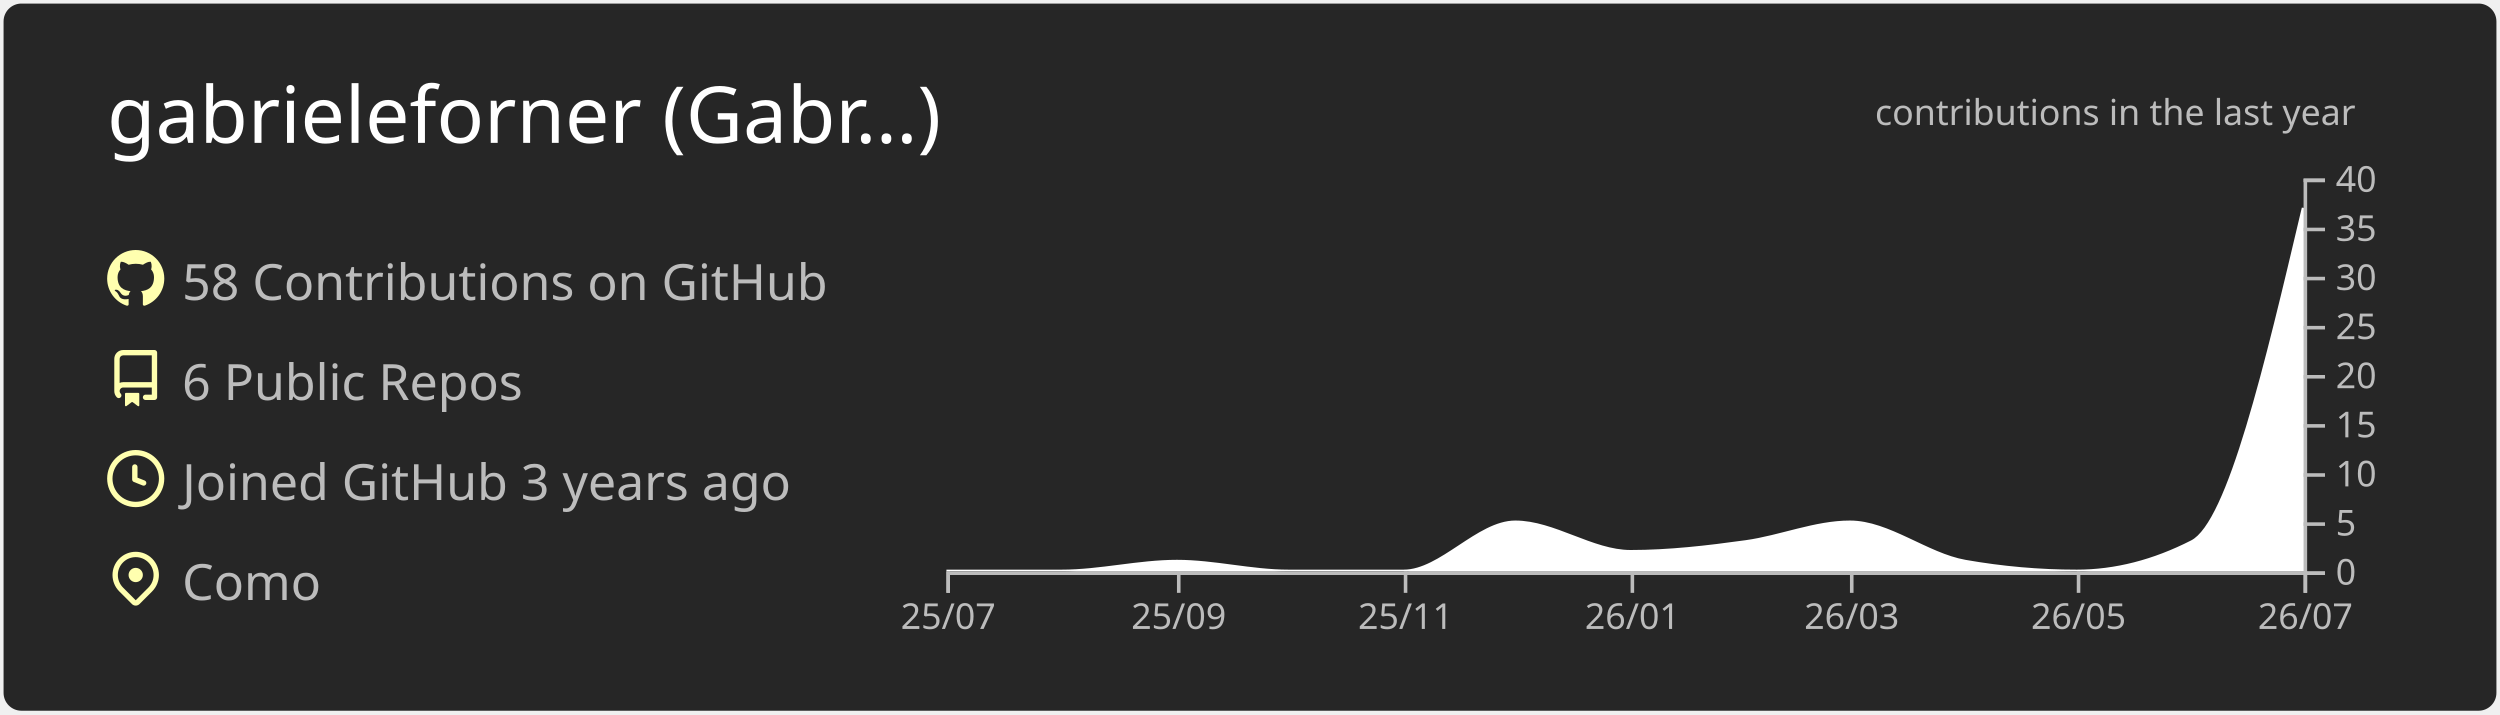
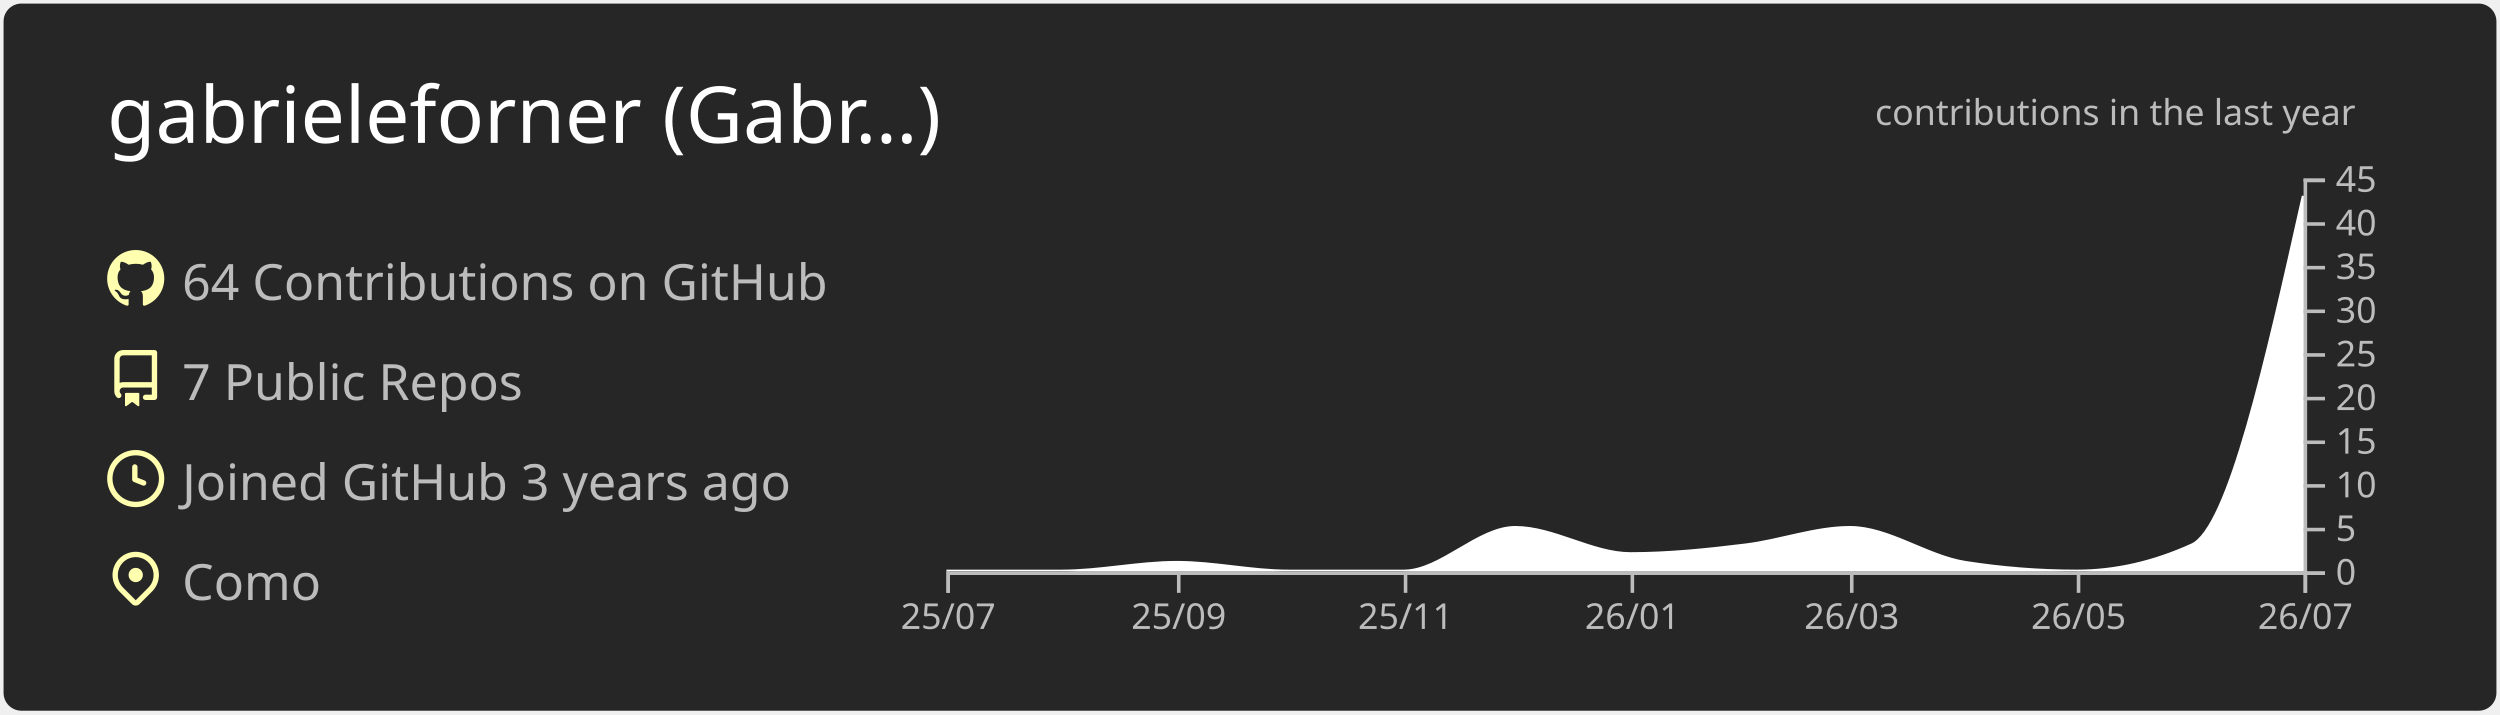
<svg xmlns="http://www.w3.org/2000/svg" width="700" height="200" viewBox="0 0 700 200">
  <style>* {
          font-family: 'Segoe UI', Ubuntu, "Helvetica Neue", Sans-Serif
        }</style>
  <g class="gpsc-root">
    <rect x="1" y="1" rx="5" ry="5" height="99%" width="99.714%" stroke="#000000" stroke-width="1" fill="#262626" stroke-opacity="0" />
    <text x="30" y="40" class="gpsc-item" style="--gpsc-i: 0; font-size: 22px; fill: #ffffff;">gabrieleforner (Gabr…)</text>
    <g transform="translate(0,40)">
      <g transform="translate(30,30)">
        <g class="gpsc-item" style="--gpsc-i: 0;">
          <g transform="translate(0,0)" width="14" height="14" fill="#ffffaf">
            <path fill-rule="evenodd" d="M8 0C3.58 0 0 3.58 0 8c0 3.54 2.29 6.53 5.47 7.59.4.07.55-.17.55-.38 0-.19-.01-.82-.01-1.49-2.01.37-2.53-.49-2.69-.94-.09-.23-.48-.94-.82-1.13-.28-.15-.68-.52-.01-.53.63-.01 1.08.58 1.23.82.72 1.21 1.87.87 2.33.66.07-.52.28-.87.51-1.07-1.78-.2-3.64-.89-3.64-3.95 0-.87.31-1.59.82-2.15-.08-.2-.36-1.02.08-2.12 0 0 .67-.21 2.2.82.64-.18 1.32-.27 2-.27.68 0 1.36.09 2 .27 1.53-1.04 2.2-.82 2.2-.82.44 1.1.16 1.92.08 2.12.51.56.82 1.27.82 2.15 0 3.07-1.87 3.75-3.65 3.95.29.25.54.73.54 1.48 0 1.07-.01 1.93-.01 2.2 0 .21.15.46.55.38A8.013 8.013 0 0016 8c0-4.42-3.58-8-8-8z" />
          </g>
        </g>
        <g class="gpsc-item" style="--gpsc-i: 1;">
          <g transform="translate(0,28)" width="14" height="14" fill="#ffffaf">
            <path fill-rule="evenodd" d="M2 2.5A2.5 2.5 0 014.5 0h8.75a.75.75 0 01.75.75v12.5a.75.75 0 01-.75.75h-2.5a.75.75 0 110-1.5h1.75v-2h-8a1 1 0 00-.714 1.7.75.75 0 01-1.072 1.05A2.495 2.495 0 012 11.5v-9zm10.5-1V9h-8c-.356 0-.694.074-1 .208V2.5a1 1 0 011-1h8zM5 12.25v3.25a.25.25 0 00.4.2l1.45-1.087a.25.25 0 01.3 0L8.6 15.7a.25.25 0 00.4-.2v-3.25a.25.25 0 00-.25-.25h-3.5a.25.25 0 00-.25.25z" />
          </g>
        </g>
        <g class="gpsc-item" style="--gpsc-i: 2;">
          <g transform="translate(0,56)" width="14" height="14" fill="#ffffaf">
            <path fill-rule="evenodd" d="M1.5 8a6.5 6.5 0 1113 0 6.5 6.5 0 01-13 0zM8 0a8 8 0 100 16A8 8 0 008 0zm.5 4.75a.75.75 0 00-1.5 0v3.5a.75.75 0 00.471.696l2.5 1a.75.75 0 00.557-1.392L8.5 7.742V4.75z" />
          </g>
        </g>
        <g class="gpsc-item" style="--gpsc-i: 3;">
          <g transform="translate(0,84)" width="14" height="14" fill="#ffffaf">
            <path fill-rule="evenodd" d="M11.536 3.464a5 5 0 010 7.072L8 14.07l-3.536-3.535a5 5 0 117.072-7.072v.001zm1.06 8.132a6.5 6.5 0 10-9.192 0l3.535 3.536a1.5 1.5 0 002.122 0l3.535-3.536zM8 9a2 2 0 100-4 2 2 0 000 4z" />
          </g>
        </g>
-         <text x="21" y="14" class="gpsc-item" style="--gpsc-i: 0; fill: #bcbcbc; font-size: 14px;">58 Contributions on GitHub</text>
-         <text x="21" y="42" class="gpsc-item" style="--gpsc-i: 1; fill: #bcbcbc; font-size: 14px;">6 Public Repos</text>
+         <text x="21" y="14" class="gpsc-item" style="--gpsc-i: 0; fill: #bcbcbc; font-size: 14px;">64 Contributions on GitHub</text>
+         <text x="21" y="42" class="gpsc-item" style="--gpsc-i: 1; fill: #bcbcbc; font-size: 14px;">7 Public Repos</text>
        <text x="21" y="70" class="gpsc-item" style="--gpsc-i: 2; fill: #bcbcbc; font-size: 14px;">Joined GitHub 3 years ago</text>
        <text x="21" y="98" class="gpsc-item" style="--gpsc-i: 3; fill: #bcbcbc; font-size: 14px;">Como</text>
      </g>
      <g color="#ffffff" transform="translate(295,10)">
        <clipPath id="gpsc-reveal-clip">
          <rect class="gpsc-reveal" x="-30" y="0" width="410" height="110" style="--gpsc-w: 410px; --gpsc-i: 4;" />
        </clipPath>
        <g clip-path="url(#gpsc-reveal-clip)" class="gpsc-chart" style="--gpsc-i: 4;">
-           <path transform="translate(-30,0)" stroke="#ffffff" fill="#ffffff" opacity="1" d="M0,110C10.758,110,21.516,110,32.274,110C43.032,110,53.79,107.25,64.548,107.25C74.959,107.25,85.37,110,95.781,110C106.539,110,117.297,110,128.055,110C138.466,110,148.877,96.25,159.288,96.25C170.046,96.25,180.804,104.5,191.562,104.5C202.32,104.5,213.078,103.252,223.836,101.75C233.553,100.394,243.269,96.25,252.986,96.25C263.744,96.25,274.502,105.356,285.26,107.25C295.671,109.083,306.082,110,316.493,110C327.251,110,338.009,107.25,348.767,101.75C359.178,96.427,369.589,52.339,380,8.25L380,110C369.589,110,359.178,110,348.767,110C338.009,110,327.251,110,316.493,110C306.082,110,295.671,110,285.26,110C274.502,110,263.744,110,252.986,110C243.269,110,233.553,110,223.836,110C213.078,110,202.32,110,191.562,110C180.804,110,170.046,110,159.288,110C148.877,110,138.466,110,128.055,110C117.297,110,106.539,110,95.781,110C85.37,110,74.959,110,64.548,110C53.79,110,43.032,110,32.274,110C21.516,110,10.758,110,0,110Z" />
+           <path transform="translate(-30,0)" stroke="#ffffff" fill="#ffffff" opacity="1" d="M0,110C10.758,110,21.516,110,32.274,110C43.032,110,53.79,107.556,64.548,107.556C74.959,107.556,85.37,110,95.781,110C106.539,110,117.297,110,128.055,110C138.466,110,148.877,97.778,159.288,97.778C170.046,97.778,180.804,105.111,191.562,105.111C202.32,105.111,213.078,104.001,223.836,102.667C233.553,101.461,243.269,97.778,252.986,97.778C263.744,97.778,274.502,105.872,285.26,107.556C295.671,109.185,306.082,110,316.493,110C327.251,110,338.009,107.556,348.767,102.667C359.178,97.935,369.589,51.412,380,4.889L380,110C369.589,110,359.178,110,348.767,110C338.009,110,327.251,110,316.493,110C306.082,110,295.671,110,285.26,110C274.502,110,263.744,110,252.986,110C243.269,110,233.553,110,223.836,110C213.078,110,202.32,110,191.562,110C180.804,110,170.046,110,159.288,110C148.877,110,138.466,110,128.055,110C117.297,110,106.539,110,95.781,110C85.37,110,74.959,110,64.548,110C53.79,110,43.032,110,32.274,110C21.516,110,10.758,110,0,110Z" />
        </g>
        <g color="#bcbcbc" transform="translate(-30,110)" fill="none" font-size="10" font-family="sans-serif" text-anchor="middle">
          <path class="domain" stroke="currentColor" d="M0.5,6V0.5H380.5V6" />
          <g class="tick" opacity="1" transform="translate(0.5,0)">
            <line stroke="currentColor" y2="6" />
            <text fill="currentColor" y="9" dy="0.71em">25/07</text>
          </g>
          <g class="tick" opacity="1" transform="translate(65.04795,0)">
            <line stroke="currentColor" y2="6" />
            <text fill="currentColor" y="9" dy="0.71em">25/09</text>
          </g>
          <g class="tick" opacity="1" transform="translate(128.5548,0)">
            <line stroke="currentColor" y2="6" />
            <text fill="currentColor" y="9" dy="0.71em">25/11</text>
          </g>
          <g class="tick" opacity="1" transform="translate(192.0616,0)">
            <line stroke="currentColor" y2="6" />
            <text fill="currentColor" y="9" dy="0.71em">26/01</text>
          </g>
          <g class="tick" opacity="1" transform="translate(253.4863,0)">
            <line stroke="currentColor" y2="6" />
            <text fill="currentColor" y="9" dy="0.71em">26/03</text>
          </g>
          <g class="tick" opacity="1" transform="translate(316.9932,0)">
            <line stroke="currentColor" y2="6" />
            <text fill="currentColor" y="9" dy="0.71em">26/05</text>
          </g>
          <g class="tick" opacity="1" transform="translate(380.5,0)">
            <line stroke="currentColor" y2="6" />
            <text fill="currentColor" y="9" dy="0.71em">26/07</text>
          </g>
        </g>
        <g color="#bcbcbc" transform="translate(350,0)" fill="none" font-size="10" font-family="sans-serif" text-anchor="start">
          <path class="domain" stroke="currentColor" d="M6,110.5H0.5V0.5H6" />
          <g class="tick" opacity="1" transform="translate(0,110.5)">
            <line stroke="currentColor" x2="6" />
            <text fill="currentColor" x="9" dy="0.32em">0</text>
          </g>
-           <g class="tick" opacity="1" transform="translate(0,96.75)">
+           <g class="tick" opacity="1" transform="translate(0,98.27778)">
            <line stroke="currentColor" x2="6" />
            <text fill="currentColor" x="9" dy="0.32em">5</text>
          </g>
-           <g class="tick" opacity="1" transform="translate(0,83)">
+           <g class="tick" opacity="1" transform="translate(0,86.05556)">
            <line stroke="currentColor" x2="6" />
            <text fill="currentColor" x="9" dy="0.32em">10</text>
          </g>
-           <g class="tick" opacity="1" transform="translate(0,69.25)">
+           <g class="tick" opacity="1" transform="translate(0,73.83333)">
            <line stroke="currentColor" x2="6" />
            <text fill="currentColor" x="9" dy="0.32em">15</text>
          </g>
-           <g class="tick" opacity="1" transform="translate(0,55.5)">
+           <g class="tick" opacity="1" transform="translate(0,61.61111)">
            <line stroke="currentColor" x2="6" />
            <text fill="currentColor" x="9" dy="0.32em">20</text>
          </g>
-           <g class="tick" opacity="1" transform="translate(0,41.75)">
+           <g class="tick" opacity="1" transform="translate(0,49.38889)">
            <line stroke="currentColor" x2="6" />
            <text fill="currentColor" x="9" dy="0.32em">25</text>
          </g>
-           <g class="tick" opacity="1" transform="translate(0,28)">
+           <g class="tick" opacity="1" transform="translate(0,37.16667)">
            <line stroke="currentColor" x2="6" />
            <text fill="currentColor" x="9" dy="0.32em">30</text>
          </g>
-           <g class="tick" opacity="1" transform="translate(0,14.25)">
+           <g class="tick" opacity="1" transform="translate(0,24.94444)">
            <line stroke="currentColor" x2="6" />
            <text fill="currentColor" x="9" dy="0.32em">35</text>
          </g>
+           <g class="tick" opacity="1" transform="translate(0,12.72222)">
+             <line stroke="currentColor" x2="6" />
+             <text fill="currentColor" x="9" dy="0.32em">40</text>
+           </g>
          <g class="tick" opacity="1" transform="translate(0,0.5)">
            <line stroke="currentColor" x2="6" />
-             <text fill="currentColor" x="9" dy="0.32em">40</text>
+             <text fill="currentColor" x="9" dy="0.32em">45</text>
          </g>
        </g>
        <g>
          <text y="-15" x="230" style="fill: #bcbcbc; font-size: 10px;">contributions in the last year</text>
        </g>
      </g>
    </g>
  </g>
</svg>
